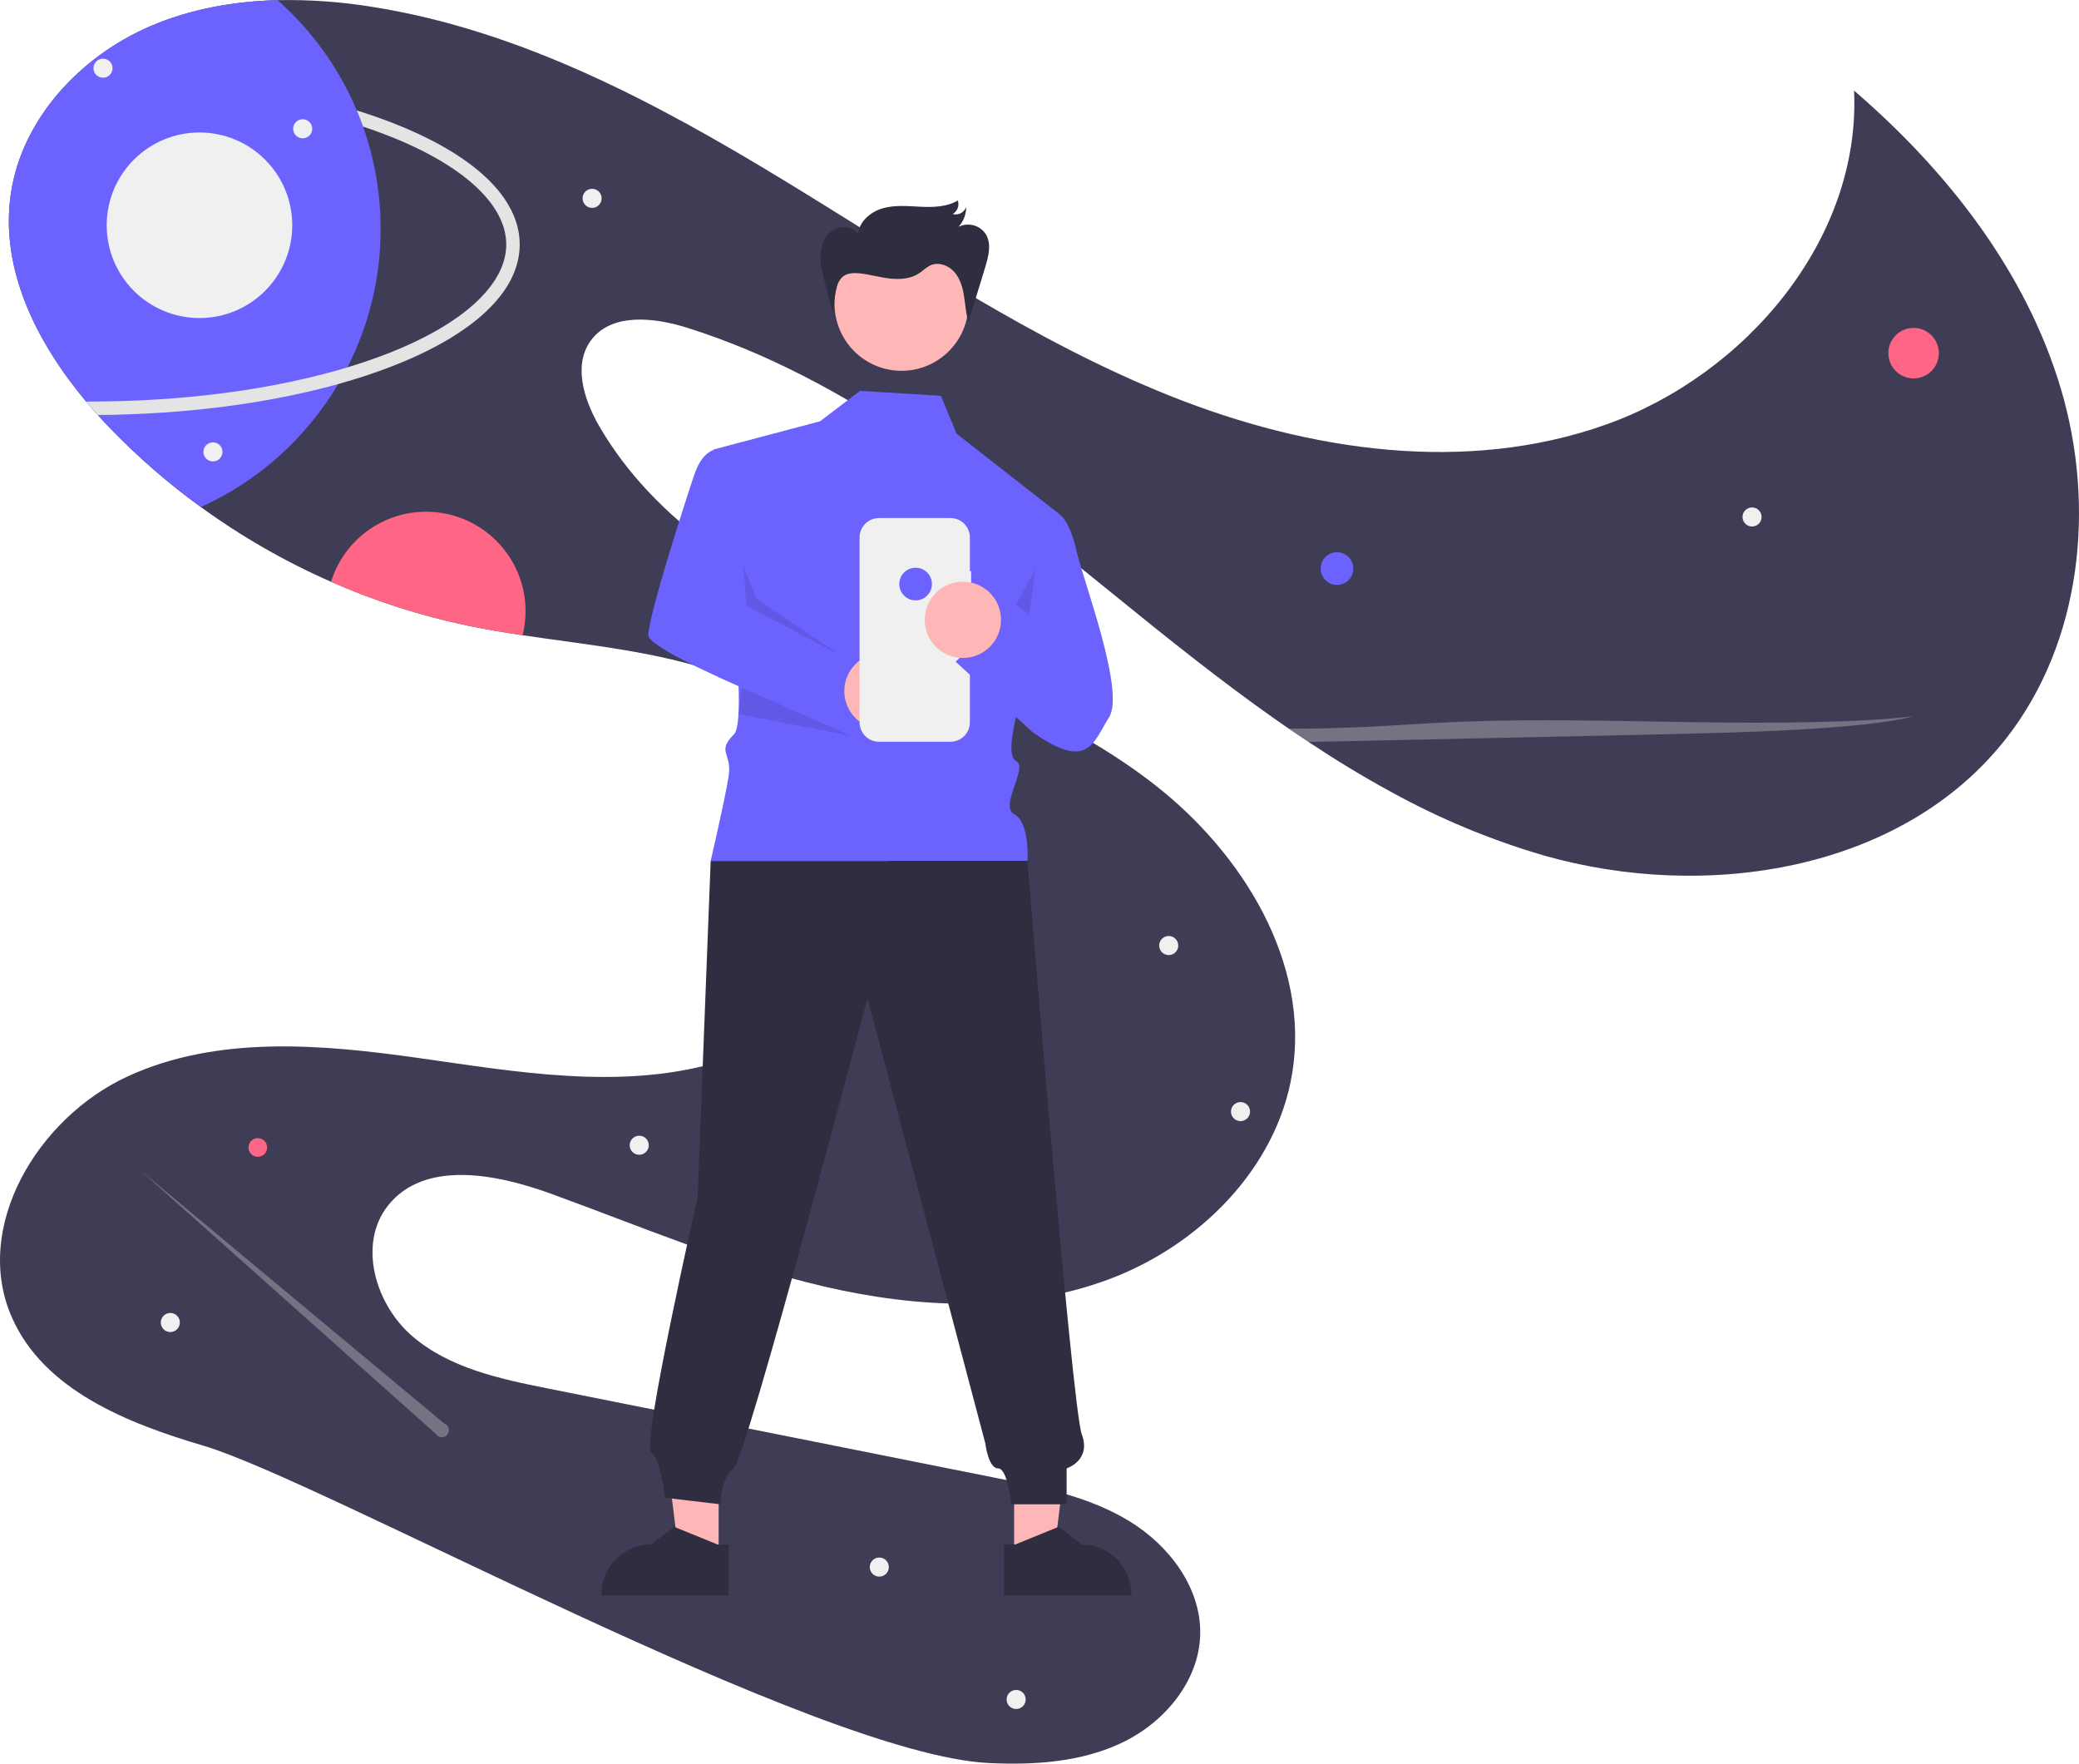
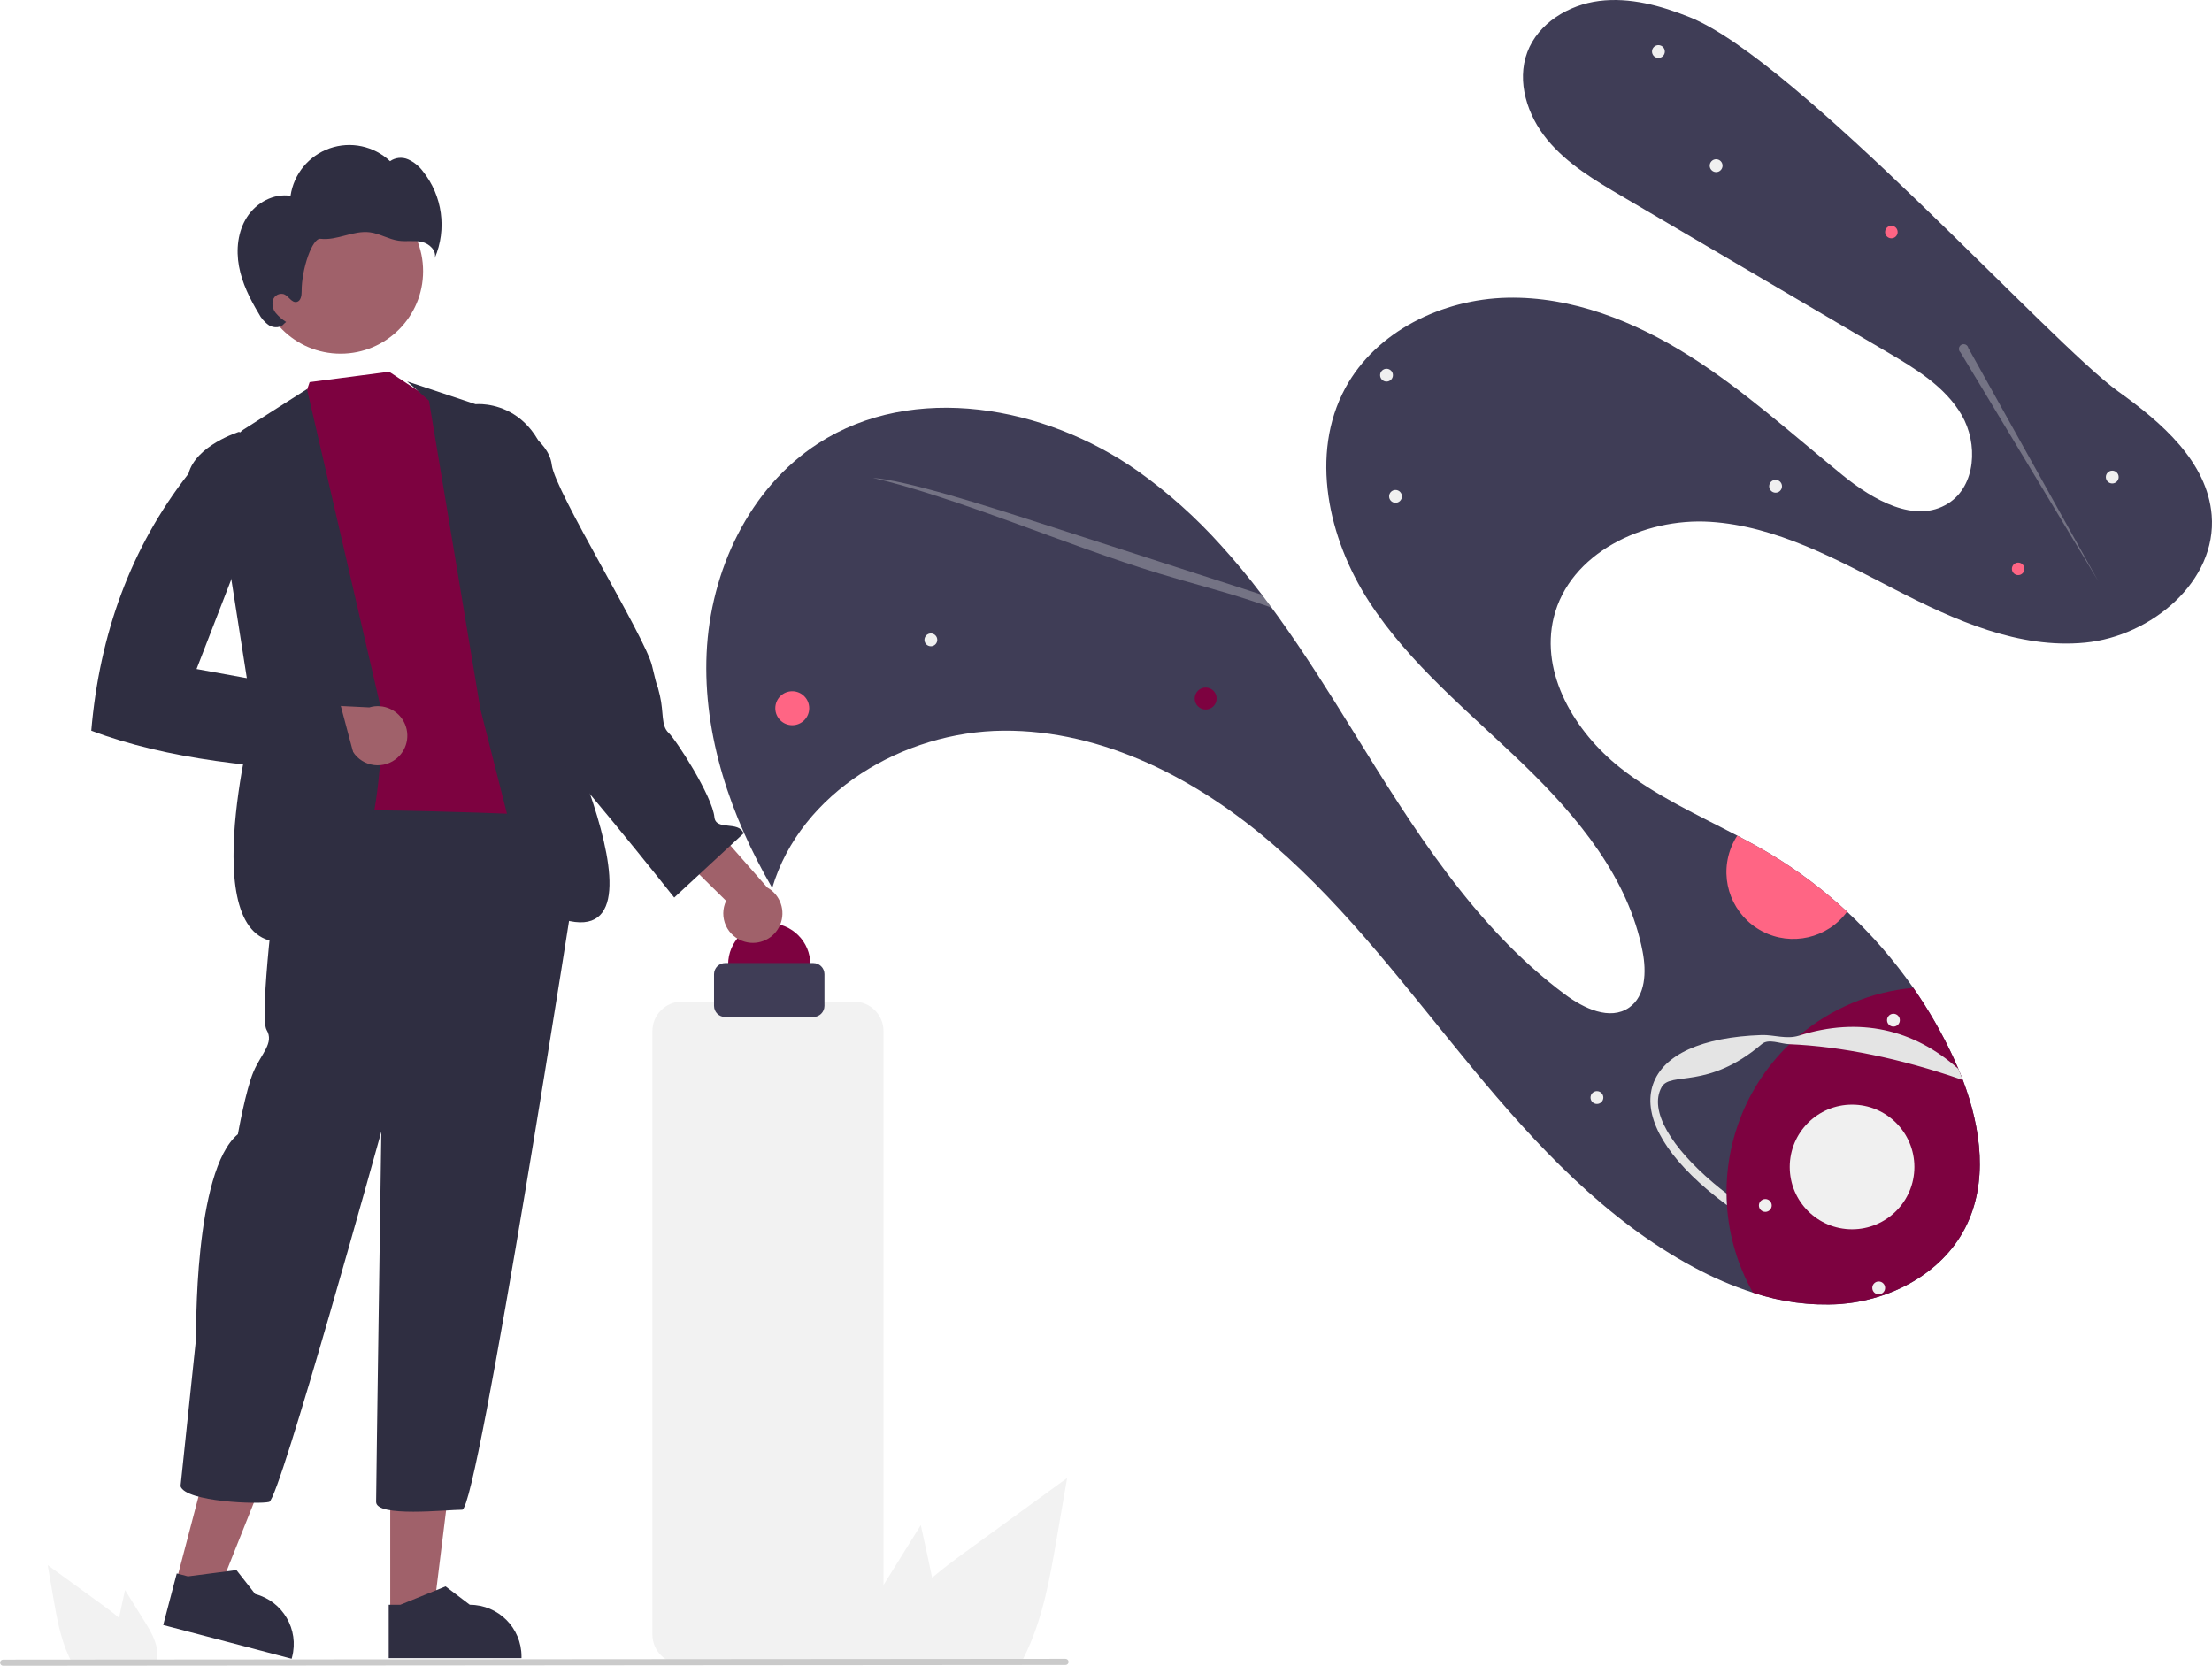
- <svg xmlns="http://www.w3.org/2000/svg" data-name="Layer 1" width="926.632" height="785.994" viewBox="0 0 926.632 785.994">
-   <path d="M1030.887,386.059c-46.34,59.26-133.78,72.83-206.13,52.19a335.51,335.51,0,0,1-68.1-28.35c-12.54-6.81-24.78-14.28-36.77-22.24-2.95-1.95-5.9-3.93-8.82-5.95q-2.985-2.04-5.95-4.13c-24.76-17.42-48.55-36.53-71.94-55.53-58.39-47.43-118.38-96.32-190.12-118.95-14.78-4.66-33.9-6.84-43.04,5.68-7.93,10.87-3.09,26.26,3.62,37.92,24.89,43.19,70.07,70.46,115.29,91.43,45.22,20.97,93.12,37.96,132.43,68.62,39.31,30.66,69.32,79.39,61.28,128.58-6.93,42.39-41.54,76.83-81.78,91.84-40.24,15-85.12,12.91-126.95,3.17-41.83-9.75-81.54-26.76-121.91-41.42-24.34-8.85-56.16-14.97-72.31,5.28-13.64,17.11-5.8,44.1,10.81,58.34s39.09,19.01,60.54,23.29q99.9,19.95,199.8,39.89c20.43,4.07,41.34,8.33,59.14,19.17,17.8,10.83,32.16,29.75,31.65,50.58-.51,20.53-15.54,38.67-33.96,47.76-18.41,9.08-39.67,10.48-60.18,9.5-76.86-3.68-297.21-125.79-350.06-141.4-33.96-10.02-71.09-24.74-85.41-57.12-17.83-40.31,11.51-89.08,51.56-107.49,40.04-18.42,86.46-14.34,130.1-8.14,43.64,6.2,88.72,14.09,131.2,2.31,42.479-11.78,81.4-50.18,77.21-94.06-3.65-38.18-38.04-66.95-74.23-79.63-28.33-9.93-58.47-12.63-88.229-17.1-8.26-1.23-16.49-2.61-24.64-4.31a307.086,307.086,0,0,1-60.75-19.5,312.924,312.924,0,0,1-58.04-33.31,305.265,305.265,0,0,1-40.32-35.01q-2.835-2.94-5.61-6.01c-1.76-1.96-3.5-3.96-5.2-6-22.12-26.43-38.46-58.98-33.56-92.52,4.89-33.45,30.96-61.3,62-74.68,17.94-7.73,37.29-11.19,56.88-11.69a233.796,233.796,0,0,1,42.78,3.08c65.41,10.46,125.35,42.24,181.96,76.65,56.6,34.41,111.76,72.18,173.29,96.71,61.53,24.54,131.57,34.93,193.99,12.74,62.42-22.18,113.7-82.7,110.65-148.87,41.4,35.65,76.58,80.46,92.16,132.82C1070.797,282.559,1064.536,343.019,1030.887,386.059Z" transform="translate(-136.6838 -57.00314)" fill="#3f3d56" />
-   <circle cx="595.911" cy="253.394" r="7.278" fill="#6c63ff" />
-   <circle cx="852.911" cy="157.394" r="11.252" fill="#ff6584" />
-   <circle cx="114.911" cy="511.394" r="4.157" fill="#ff6584" />
-   <path d="M370.927,329.399a44.43,44.43,0,0,1-1.3,10.7c-8.26-1.23-16.49-2.61-24.64-4.31a307.086,307.086,0,0,1-60.75-19.5,44.337,44.337,0,0,1,86.69,13.11Z" transform="translate(-136.6838 -57.00314)" fill="#ff6584" />
-   <circle cx="780.911" cy="230.394" r="4.252" fill="#f0f0f0" />
-   <circle cx="391.911" cy="698.394" r="4.252" fill="#f0f0f0" />
-   <circle cx="452.911" cy="757.394" r="4.252" fill="#f0f0f0" />
-   <circle cx="75.911" cy="589.394" r="4.252" fill="#f0f0f0" />
-   <circle cx="284.911" cy="510.394" r="4.252" fill="#f0f0f0" />
-   <circle cx="263.911" cy="88.394" r="4.252" fill="#f0f0f0" />
-   <circle cx="520.911" cy="421.394" r="4.252" fill="#f0f0f0" />
-   <circle cx="552.911" cy="495.394" r="4.252" fill="#f0f0f0" />
-   <path d="M291.527,220.728q9.075-2.739,17.362-5.935c33.96-13.117,53.438-30.911,53.438-48.82s-19.478-35.703-53.438-48.82q-5.038-1.946-10.386-3.723a136.34,136.34,0,0,1-6.976,107.3Z" transform="translate(-136.6838 -57.00314)" fill="none" />
-   <path d="M306.326,158.969a135.44,135.44,0,0,1-14.8,61.76q-1.935,3.78-4.1,7.43a136.431,136.431,0,0,1-61.23,54.82,305.269,305.269,0,0,1-40.32-35.01q-2.835-2.94-5.61-6.01c-1.76-1.96-3.5-3.96-5.2-6-22.12-26.43-38.46-58.98-33.56-92.52,4.89-33.45,30.96-61.3,62-74.68,17.94-7.73,37.29-11.19,56.88-11.69a136.126,136.126,0,0,1,35.33,49.16c1,2.37,1.92,4.77,2.79,7.2A135.756,135.756,0,0,1,306.326,158.969Z" transform="translate(-136.6838 -57.00314)" fill="#6c63ff" />
-   <path d="M368.326,165.969c0,20.83-20.34,40.15-57.28,54.42-7.39,2.86-15.3,5.45-23.62,7.77-31.14,8.68-68.2,13.49-107.16,13.8-1.76-1.96-3.5-3.96-5.2-6,.42.01.84.01,1.26.01,42.31,0,82.45-5.36,115.2-15.24,6.05-1.83,11.85-3.81,17.36-5.94,33.96-13.11,53.44-30.91,53.44-48.82,0-17.91-19.48-35.7-53.44-48.82q-5.04-1.95-10.38-3.72c-.87-2.43-1.79-4.83-2.79-7.2q7.98,2.49,15.33,5.32C347.987,125.819,368.326,145.149,368.326,165.969Z" transform="translate(-136.6838 -57.00314)" fill="#e4e4e4" />
-   <circle cx="45.911" cy="30.394" r="4.252" fill="#f0f0f0" />
-   <circle cx="134.911" cy="57.394" r="4.252" fill="#f0f0f0" />
-   <circle cx="88.911" cy="100.394" r="41.348" fill="#f0f0f0" />
-   <path d="M989.197,376.239c-9.28,2.74-29.74,4.76-52.24,6-22.49,1.23-47.16,1.77-71.52,2.29q-63.959,1.38-127.91,2.77-8.791.195-17.64.36c-2.95-1.95-5.9-3.93-8.82-5.95,5.23.03,10.46,0,15.65-.1,22.17-.44,40.94-2.17,62.32-2.99,32.9-1.27,68.42-.27,102.71.24C926.036,379.379,965.106,379.189,989.197,376.239Z" transform="translate(-136.6838 -57.00314)" fill="#f0f0f0" opacity="0.3" />
-   <path d="M334.767,691.47,198.846,578.239,330.891,696.006a3.151,3.151,0,1,0,3.876-4.535Z" transform="translate(-136.6838 -57.00314)" fill="#f0f0f0" opacity="0.3" />
-   <circle cx="94.911" cy="201.394" r="4.252" fill="#f0f0f0" />
-   <polygon points="452.017 694.074 469.604 694.073 477.971 626.236 452.014 626.237 452.017 694.074" fill="#ffb6b6" />
-   <path d="M584.215,745.335l4.95-0,19.327-7.86,10.359,7.859h.001a22.074,22.074,0,0,1,22.073,22.072v.717l-56.709.002Z" transform="translate(-136.6838 -57.00314)" fill="#2f2e41" />
-   <polygon points="320.308 694.074 302.721 694.073 294.354 626.236 320.311 626.237 320.308 694.074" fill="#ffb6b6" />
-   <path d="M461.477,768.125l-56.709-.002v-.717a22.074,22.074,0,0,1,22.073-22.072h.001l10.359-7.859,19.327,7.86,4.95 0Z" transform="translate(-136.6838 -57.00314)" fill="#2f2e41" />
-   <path d="M520.009,231.191,502.201,244.751,454.896,257.279s16.95,118.96,8.95,126.96-.785,8.215-2.393,18.608-8.013,37.831-8.013,37.831l141.188,0s1.138-17.052-5.822-20.745,6.416-20.929.728-23.811,2.312-27.882,2.312-27.882l17.337-81.85-46.114-36.08-7.013-16.898Z" transform="translate(-136.6838 -57.00314)" fill="#6c63ff" />
-   <circle cx="405.545" cy="274.328" r="6.161" fill="#f2f2f2" />
-   <path d="M453.441,440.678l-5.822,149.921S422.48,701.328,426.846,704.239s6.216,20.269,6.216,20.269l24.744,2.911s0-11.644,5.822-16.011,59.677-209.598,59.677-209.598l52.54,198.429s1.315,11.169,5.682,11.169,5.822,16.011,5.822,16.011h24.744v-16.011s11.118-3.525,6.752-15.169-24.218-255.562-24.218-255.562Z" transform="translate(-136.6838 -57.00314)" fill="#2f2e41" />
-   <circle cx="401.817" cy="135.415" r="29.839" fill="#ffb6b6" />
-   <polygon points="452.85 269.414 458.672 273.781 461.583 253.403 452.85 269.414" opacity="0.1" style="isolation:isolate" />
-   <path d="M457.687,257.163s-7.278-1.456-11.644,11.644-20.378,62.588-20.378,71.322S525.375,387.396,525.375,387.396L515,351l-45.669-23.971Z" transform="translate(-136.6838 -57.00314)" fill="#6c63ff" />
-   <circle cx="393.316" cy="307.997" r="17" fill="#ffb6b6" />
-   <polygon points="331.316 251.997 332.647 270.026 374.878 292.192 337.316 266.997 331.316 251.997" opacity="0.1" style="isolation:isolate" />
-   <path d="M569.523,311.57h-.548V296.562a8.686,8.686,0,0,0-8.686-8.686H528.492a8.686,8.686,0,0,0-8.686,8.686v82.337a8.686,8.686,0,0,0,8.686,8.686h31.797a8.686,8.686,0,0,0,8.686-8.686V322.254h.548Z" transform="translate(-136.6838 -57.00314)" fill="#f0f0f0" />
-   <path d="M609.184,286.39s4.367,2.911,7.278,16.011,21.833,62.588,14.555,74.233-9.426,24.072-34.17,6.606l-34.24-31.35,24.744-23.289,10.189,7.278Z" transform="translate(-136.6838 -57.00314)" fill="#6c63ff" />
-   <circle cx="408.095" cy="260.292" r="7.278" fill="#6c63ff" />
-   <circle cx="429.163" cy="276.236" r="17" fill="#ffb6b6" />
-   <polygon points="330.514 306.41 379.316 327.997 329.158 318.194 330.514 306.41" opacity="0.1" style="isolation:isolate" />
-   <path d="M508.397,198.365,504.3,182.773c-1.069-4.068-2.147-8.219-1.907-12.418s2.022-8.533,5.56-10.808,8.939-1.738,11.216,1.799c.433-5.648,5.571-9.992,11.022-11.531s11.239-.93,16.897-.671,11.631.078,16.514-2.791a5.112,5.112,0,0,1-2.289,6.041,4.963,4.963,0,0,0,5.995-3.162,12.88,12.88,0,0,1-3.381,8.845A9.475,9.475,0,0,1,576.173,161.545c2.492,4.321,1.096,9.747-.362,14.517l-7.484,24.482c-1.135-3.722-1.349-7.651-1.956-11.494s-1.687-7.768-4.224-10.718-6.846-4.659-10.451-3.194c-2.022.822-3.565,2.489-5.39,3.686-3.746,2.455-8.512,2.807-12.963,2.308s-8.789-1.767-13.24-2.273c-2.787-.317-5.896-.233-7.999,1.623a10.281,10.281,0,0,0-2.738,5.467,43.486,43.486,0,0,0-1.158,12.541" transform="translate(-136.6838 -57.00314)" fill="#2f2e41" />
+ <svg xmlns="http://www.w3.org/2000/svg" data-name="Layer 1" width="861.343" height="648.679" viewBox="0 0 861.343 648.679">
+   <path d="M487.967,298.314c37.101-23.943,88.2-14.64,124.348,10.729a196.935,196.935,0,0,1,32.307,28.827c5.643,6.19,10.993,12.687,16.11,19.409,1.261,1.649,2.515,3.315,3.746,4.997q1.263,1.706,2.505,3.435c10.378,14.425,19.892,29.6,29.206,44.638,23.251,37.538,47.108,76.194,82.534,102.549,7.299,5.428,17.482,10.317,24.96,5.133,6.489-4.502,6.767-13.967,5.29-21.724-5.49-28.74-25.295-52.557-46.336-72.888-21.04-20.331-44.332-38.971-60.23-63.537-15.898-24.567-23.161-57.364-9.236-83.094,12.001-22.173,37.821-34.61,63.024-35.189,25.201-.574,49.685,9.222,71.007,22.674,21.319,13.457,40.066,30.531,59.631,46.43,11.794,9.592,28.261,19.109,41.114,10.988,10.856-6.863,11.703-23.338,5.233-34.431s-18.018-18.064-29.089-24.566q-51.558-30.288-103.117-60.571c-10.545-6.189-21.321-12.575-29.105-22.012-7.786-9.431-12.108-22.686-7.817-34.139,4.234-11.286,16.059-18.453,28.023-19.948,11.956-1.492,24.015,1.823,35.199,6.314,41.912,16.832,140.602,126.951,166.905,145.778,16.903,12.092,34.66,27.4,36.369,48.112,2.13,25.784-23.526,47.182-49.278,49.683-25.748,2.509-50.704-8.687-73.71-20.524s-46.486-24.887-72.309-26.53c-25.823-1.643-54.795,12.161-60.917,37.3-5.323,21.874,8.21,44.446,25.838,58.442,13.798,10.958,29.992,18.256,45.635,26.462,4.344,2.272,8.642,4.621,12.834,7.132a180.251,180.251,0,0,1,29.935,22.505,183.677,183.677,0,0,1,25.774,29.641,179.182,179.182,0,0,1,15.621,27.173q1.006,2.176,1.954,4.412c.599,1.426,1.179,2.869,1.729,4.328,7.18,18.913,9.977,40.108.804,57.763-9.149,17.608-28.965,28.034-48.753,29.48a89.801,89.801,0,0,1-33.791-4.464,137.23,137.23,0,0,1-23.13-9.941C794.526,600.7,767.404,571.542,742.634,541.566c-24.764-29.974-48.083-61.534-77.482-86.977-29.397-25.449-66.237-44.69-105.12-44.398-38.882.287-78.965,23.978-90.008,61.258-16.096-27.736-26.981-59.355-25.544-91.388S461.024,315.705,487.967,298.314Z" transform="translate(-169.3286 -125.6603)" fill="#3f3d56" />
+   <circle cx="469.487" cy="272.017" r="4.272" fill="#7d0240" />
+   <circle cx="308.499" cy="275.792" r="6.605" fill="#ff6584" />
+   <circle cx="785.865" cy="221.517" r="2.44" fill="#ff6584" />
+   <circle cx="736.489" cy="90.362" r="2.44" fill="#ff6584" />
+   <path d="M843.026,456.742a26.079,26.079,0,0,1,2.78-5.683c4.344,2.272,8.642,4.621,12.834,7.132a180.251,180.251,0,0,1,29.935,22.505,26.025,26.025,0,0,1-45.549-23.953Z" transform="translate(-169.3286 -125.6603)" fill="#ff6584" />
+   <circle cx="362.474" cy="249.168" r="2.496" fill="#f0f0f0" />
+   <circle cx="668.25" cy="64.513" r="2.496" fill="#f0f0f0" />
+   <circle cx="645.778" cy="20.057" r="2.496" fill="#f0f0f0" />
+   <circle cx="822.503" cy="185.77" r="2.496" fill="#f0f0f0" />
+   <circle cx="691.404" cy="189.356" r="2.496" fill="#f0f0f0" />
+   <circle cx="621.835" cy="427.406" r="2.496" fill="#f0f0f0" />
+   <circle cx="543.408" cy="193.29" r="2.496" fill="#f0f0f0" />
+   <circle cx="539.904" cy="146.097" r="2.496" fill="#f0f0f0" />
+   <path d="M866.141,532.284c-3.706-.152-7.303-.17-10.77-.05-21.356.738-35.581,6.857-39.028,16.788s3.93,23.547,20.237,37.356q2.419,2.048,5.043,4.063a80.028,80.028,0,0,1,24.518-58.158Z" transform="translate(-169.3286 -125.6603)" fill="none" />
+   <path d="M846.05,563.682a79.499,79.499,0,0,1,20.092-31.399q1.801-1.724,3.704-3.331a80.081,80.081,0,0,1,44.504-18.615,179.184,179.184,0,0,1,15.621,27.173q1.006,2.176,1.954,4.412c.599,1.426,1.179,2.869,1.729,4.328,7.18,18.913,9.977,40.108.804,57.763-9.149,17.608-28.965,28.034-48.753,29.48a89.801,89.801,0,0,1-33.791-4.464,79.902,79.902,0,0,1-10.131-34.06c-.098-1.507-.147-3.015-.162-4.53A79.685,79.685,0,0,1,846.05,563.682Z" transform="translate(-169.3286 -125.6603)" fill="#7d0240" />
+   <path d="M813.016,547.869c4.009-11.551,19.006-18.35,42.236-19.154,4.648-.164,9.761,1.77,14.593.237,23.445-7.435,44.715-2.576,62.079,12.97.599,1.426,1.179,2.869,1.729,4.328-.231-.086-.464-.167-.697-.248-23.462-8.143-46.752-12.895-66.814-13.719-3.707-.149-8.129-2.294-10.77-.047-21.208,18.048-35.552,10.486-39.029,16.787-5.079,9.204,3.932,23.545,20.238,37.356q2.419,2.051,5.04,4.06c.015,1.515.063,3.023.162,4.53q-3.946-2.916-7.477-5.9C816.568,574.047,809.009,559.414,813.016,547.869Z" transform="translate(-169.3286 -125.6603)" fill="#e4e4e4" />
+   <circle cx="731.559" cy="501.523" r="2.496" fill="#f0f0f0" />
+   <circle cx="687.403" cy="469.422" r="2.496" fill="#f0f0f0" />
+   <circle cx="721.186" cy="454.431" r="24.27" fill="#f0f0f0" />
+   <path d="M509.195,311.783c5.673.267,17.408,3.084,30.123,6.726,12.708,3.646,26.492,8.094,40.1,12.494q35.733,11.544,71.462,23.08,4.912,1.584,9.851,3.195c1.261,1.649,2.515,3.315,3.746,4.997-2.894-1.023-5.8-2.013-8.697-2.956-12.378-4.023-23.12-6.676-35.133-10.335-18.488-5.627-37.992-13.018-56.909-19.899C544.823,322.197,523.121,314.783,509.195,311.783Z" transform="translate(-169.3286 -125.6603)" fill="#f0f0f0" opacity="0.3" />
+   <path d="M932.758,262.924l53.58,88.947-50.558-90.716a1.849,1.849,0,1,0-3.022,1.769Z" transform="translate(-169.3286 -125.6603)" fill="#f0f0f0" opacity="0.3" />
+   <circle cx="737.296" cy="397.269" r="2.496" fill="#f0f0f0" />
+   <circle cx="299.538" cy="375.527" r="16" fill="#7d0240" />
+   <path d="M459.388,492.403a11.44,11.44,0,0,1-7.314-15.945L423.103,447.935l20.662-4.408,24.344,27.761a11.502,11.502,0,0,1-8.72,21.115Z" transform="translate(-169.3286 -125.6603)" fill="#a0616a" />
+   <path d="M320.866,270.427l16.157,10.649,18.912,4.43s14.999,107.199,22.37,113.629,1.16,7.04,3.157,15.909,6.62,27.015,6.62,27.015c-44.897,27.829-85.006,31.227-119.226,4.575a8.052,8.052,0,0,1,3.765-9.367c5.786-3.594-6.764-17.675-2.028-20.495s-3.633-23.913-3.633-23.913l1.46-45.299-4.066-6.948,5.728-44.6,14.767-6.562,5.056-14.987Z" transform="translate(-169.3286 -125.6603)" fill="#7d0240" />
+   <path d="M327.867,274.187l26.641,8.872s29.47-3.112,30.665,40.758-4.298,67.412-4.298,67.412S442.178,514.507,375.772,478.097L356.367,401.687l-20-120Z" transform="translate(-169.3286 -125.6603)" fill="#2f2e41" />
+   <path d="M354.584,371.177l13.819-1.909s1.334,20.834,7.944,23.992,4.382,3.677,5.161,7.02-5.878,12.604-.642,14.907,51,60,51,60l27-25c-1.856-5.028-10.785-.937-11.345-6.267-.705-8.059-14.838-30.074-17.846-32.897s-1.819-7.799-3.378-14.484-.477-.486-3.075-11.628-37.808-67.913-39.032-78.2-15.558-16.342-15.558-16.342l-11.142,2.598Z" transform="translate(-169.3286 -125.6603)" fill="#2f2e41" />
+   <polygon points="68.581 615.998 84.845 620.268 109.058 559.567 85.054 553.264 68.581 615.998" fill="#a0616a" />
+   <path d="M232.881,758.474l50.014,13.133.166-.632a20.128,20.128,0,0,0-14.354-24.579l-.001-0-7.315-9.33-18.866,2.455-4.366-1.146Z" transform="translate(-169.3286 -125.6603)" fill="#2f2e41" />
+   <polygon points="151.957 628.165 168.771 628.164 176.771 563.303 151.953 563.305 151.957 628.165" fill="#a0616a" />
+   <path d="M320.693,771.367l51.71-.002v-.654a20.128,20.128,0,0,0-20.127-20.127h-.001l-9.445-7.166-17.623,7.167-4.514 0Z" transform="translate(-169.3286 -125.6603)" fill="#2f2e41" />
+   <path d="M279.227,443.444c-4.062,5.078-2.031,22.341-2.031,22.341s-7.109,55.853-4.062,60.93-2.031,9.14-5.078,16.248-6.093,24.372-6.093,24.372c-17.264,14.217-16.248,79.209-16.248,79.209l-6.093,57.884c2.031,6.093,30.465,7.109,34.527,6.093S317.816,566.32,317.816,566.32s-2.031,138.108-2.031,144.201,27.419,3.046,33.512,3.046S393.979,464.769,393.979,464.769v-14.217l-5.078-7.109S283.289,438.366,279.227,443.444Z" transform="translate(-169.3286 -125.6603)" fill="#2f2e41" />
+   <path d="M288.867,277.187,263.929,293.076,251.867,303.187l16,102s-24.309,92.716,14,87,36.161-89.038,36.161-89.038Z" transform="translate(-169.3286 -125.6603)" fill="#2f2e41" />
+   <path d="M322.235,422.083a11.44,11.44,0,0,1-16.544-5.833l-40.644.982,11.201-17.913,36.879,1.814A11.502,11.502,0,0,1,322.235,422.083Z" transform="translate(-169.3286 -125.6603)" fill="#a0616a" />
+   <circle cx="132.63" cy="105.615" r="32.119" fill="#a0616a" />
+   <path d="M265.527,210.171c3.607-5.58,10.375-9.298,16.936-8.253a23.127,23.127,0,0,1,38.75-13.489,7.192,7.192,0,0,1,7.033-.704,14.829,14.829,0,0,1,5.714,4.586,33.28,33.28,0,0,1,4.657,33.857c.802-2.915-2.119-5.657-5.071-6.312-2.951-.654-6.048-.035-9.041-.461-3.836-.546-7.285-2.771-11.127-3.272-3.229-.421-6.477.407-9.626,1.237-3.149.83-6.388,1.676-9.622,1.292-3.234-.384-7.4,11.872-7.344,20.503.011,1.636-.326,3.736-1.925,4.083-1.969.427-3.11-2.29-4.983-3.03a3.467,3.467,0,0,0-4.252,2.261,5.652,5.652,0,0,0,1.079,5.061,16.701,16.701,0,0,0,4.049,3.513l-.772.642c-1.284,1.696-3.947,1.769-5.797.72a12.511,12.511,0,0,1-4.162-4.739c-3.423-5.694-6.426-11.76-7.634-18.293S261.92,215.751,265.527,210.171Z" transform="translate(-169.3286 -125.6603)" fill="#2f2e41" />
+   <path d="M276.867,306.187l-14.433-12.369s-16.852,5.258-19.71,16.314c-22.491,28.759-34.604,62.346-37.857,100.055,29.364,11.09,65.319,15.024,104,16l-8-30-55-10Z" transform="translate(-169.3286 -125.6603)" fill="#2f2e41" />
+   <path d="M225.728,757.227l-7.71-12.39-1.54,7.08c-.27,1.24-.54,2.5-.79,3.75-2.19-1.87-4.52-3.6-6.8-5.26q-10.5-7.62-20.99-15.26l2.19,12.7c1.35,7.82,2.76,15.8,6.1,22.95.37.81.77,1.61,1.2,2.39h32.54a10.488,10.488,0,0,0,.54-2.24.775.775,0,0,0,.01-.15C230.988,765.947,228.308,761.377,225.728,757.227Z" transform="translate(-169.3286 -125.6603)" fill="#f2f2f2" />
+   <path d="M513.298,742.993l14.586-23.44,2.914,13.394c.511,2.346,1.022,4.73,1.495,7.094,4.143-3.538,8.551-6.811,12.864-9.951q19.864-14.416,39.71-28.87l-4.143,24.026c-2.554,14.794-5.222,29.891-11.54,43.418-.7,1.533-1.457,3.046-2.271,4.522H505.352a19.841,19.841,0,0,1-1.022-4.238,1.464,1.464,0,0,1-.018-.284C503.346,759.49,508.417,750.844,513.298,742.993Z" transform="translate(-169.3286 -125.6603)" fill="#f2f2f2" />
+   <path d="M501.855,773.687H434.878A11.525,11.525,0,0,1,423.367,762.175V527.199a11.525,11.525,0,0,1,11.512-11.512H501.855a11.525,11.525,0,0,1,11.512,11.512V762.175A11.525,11.525,0,0,1,501.855,773.687Z" transform="translate(-169.3286 -125.6603)" fill="#f2f2f2" />
+   <path d="M486.04,521.687H451.693A4.332,4.332,0,0,1,447.367,517.36v-12.346a4.332,4.332,0,0,1,4.327-4.327H486.04a4.332,4.332,0,0,1,4.327,4.327V517.36A4.332,4.332,0,0,1,486.04,521.687Z" transform="translate(-169.3286 -125.6603)" fill="#3f3d56" />
+   <path d="M584.269,774.032l-413.75.307a1.191,1.191,0,0,1,0-2.381l413.75-.307a1.191,1.191,0,0,1,0,2.381Z" transform="translate(-169.3286 -125.6603)" fill="#cacaca" />
</svg>
